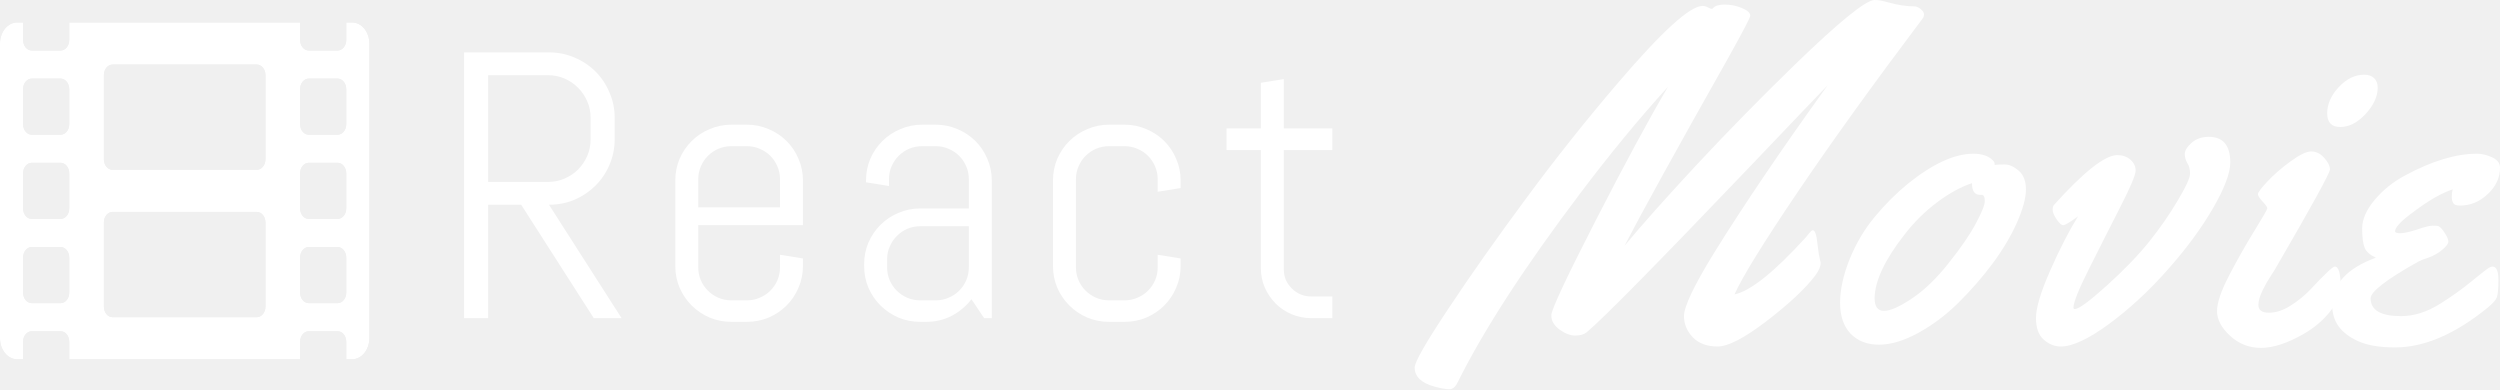
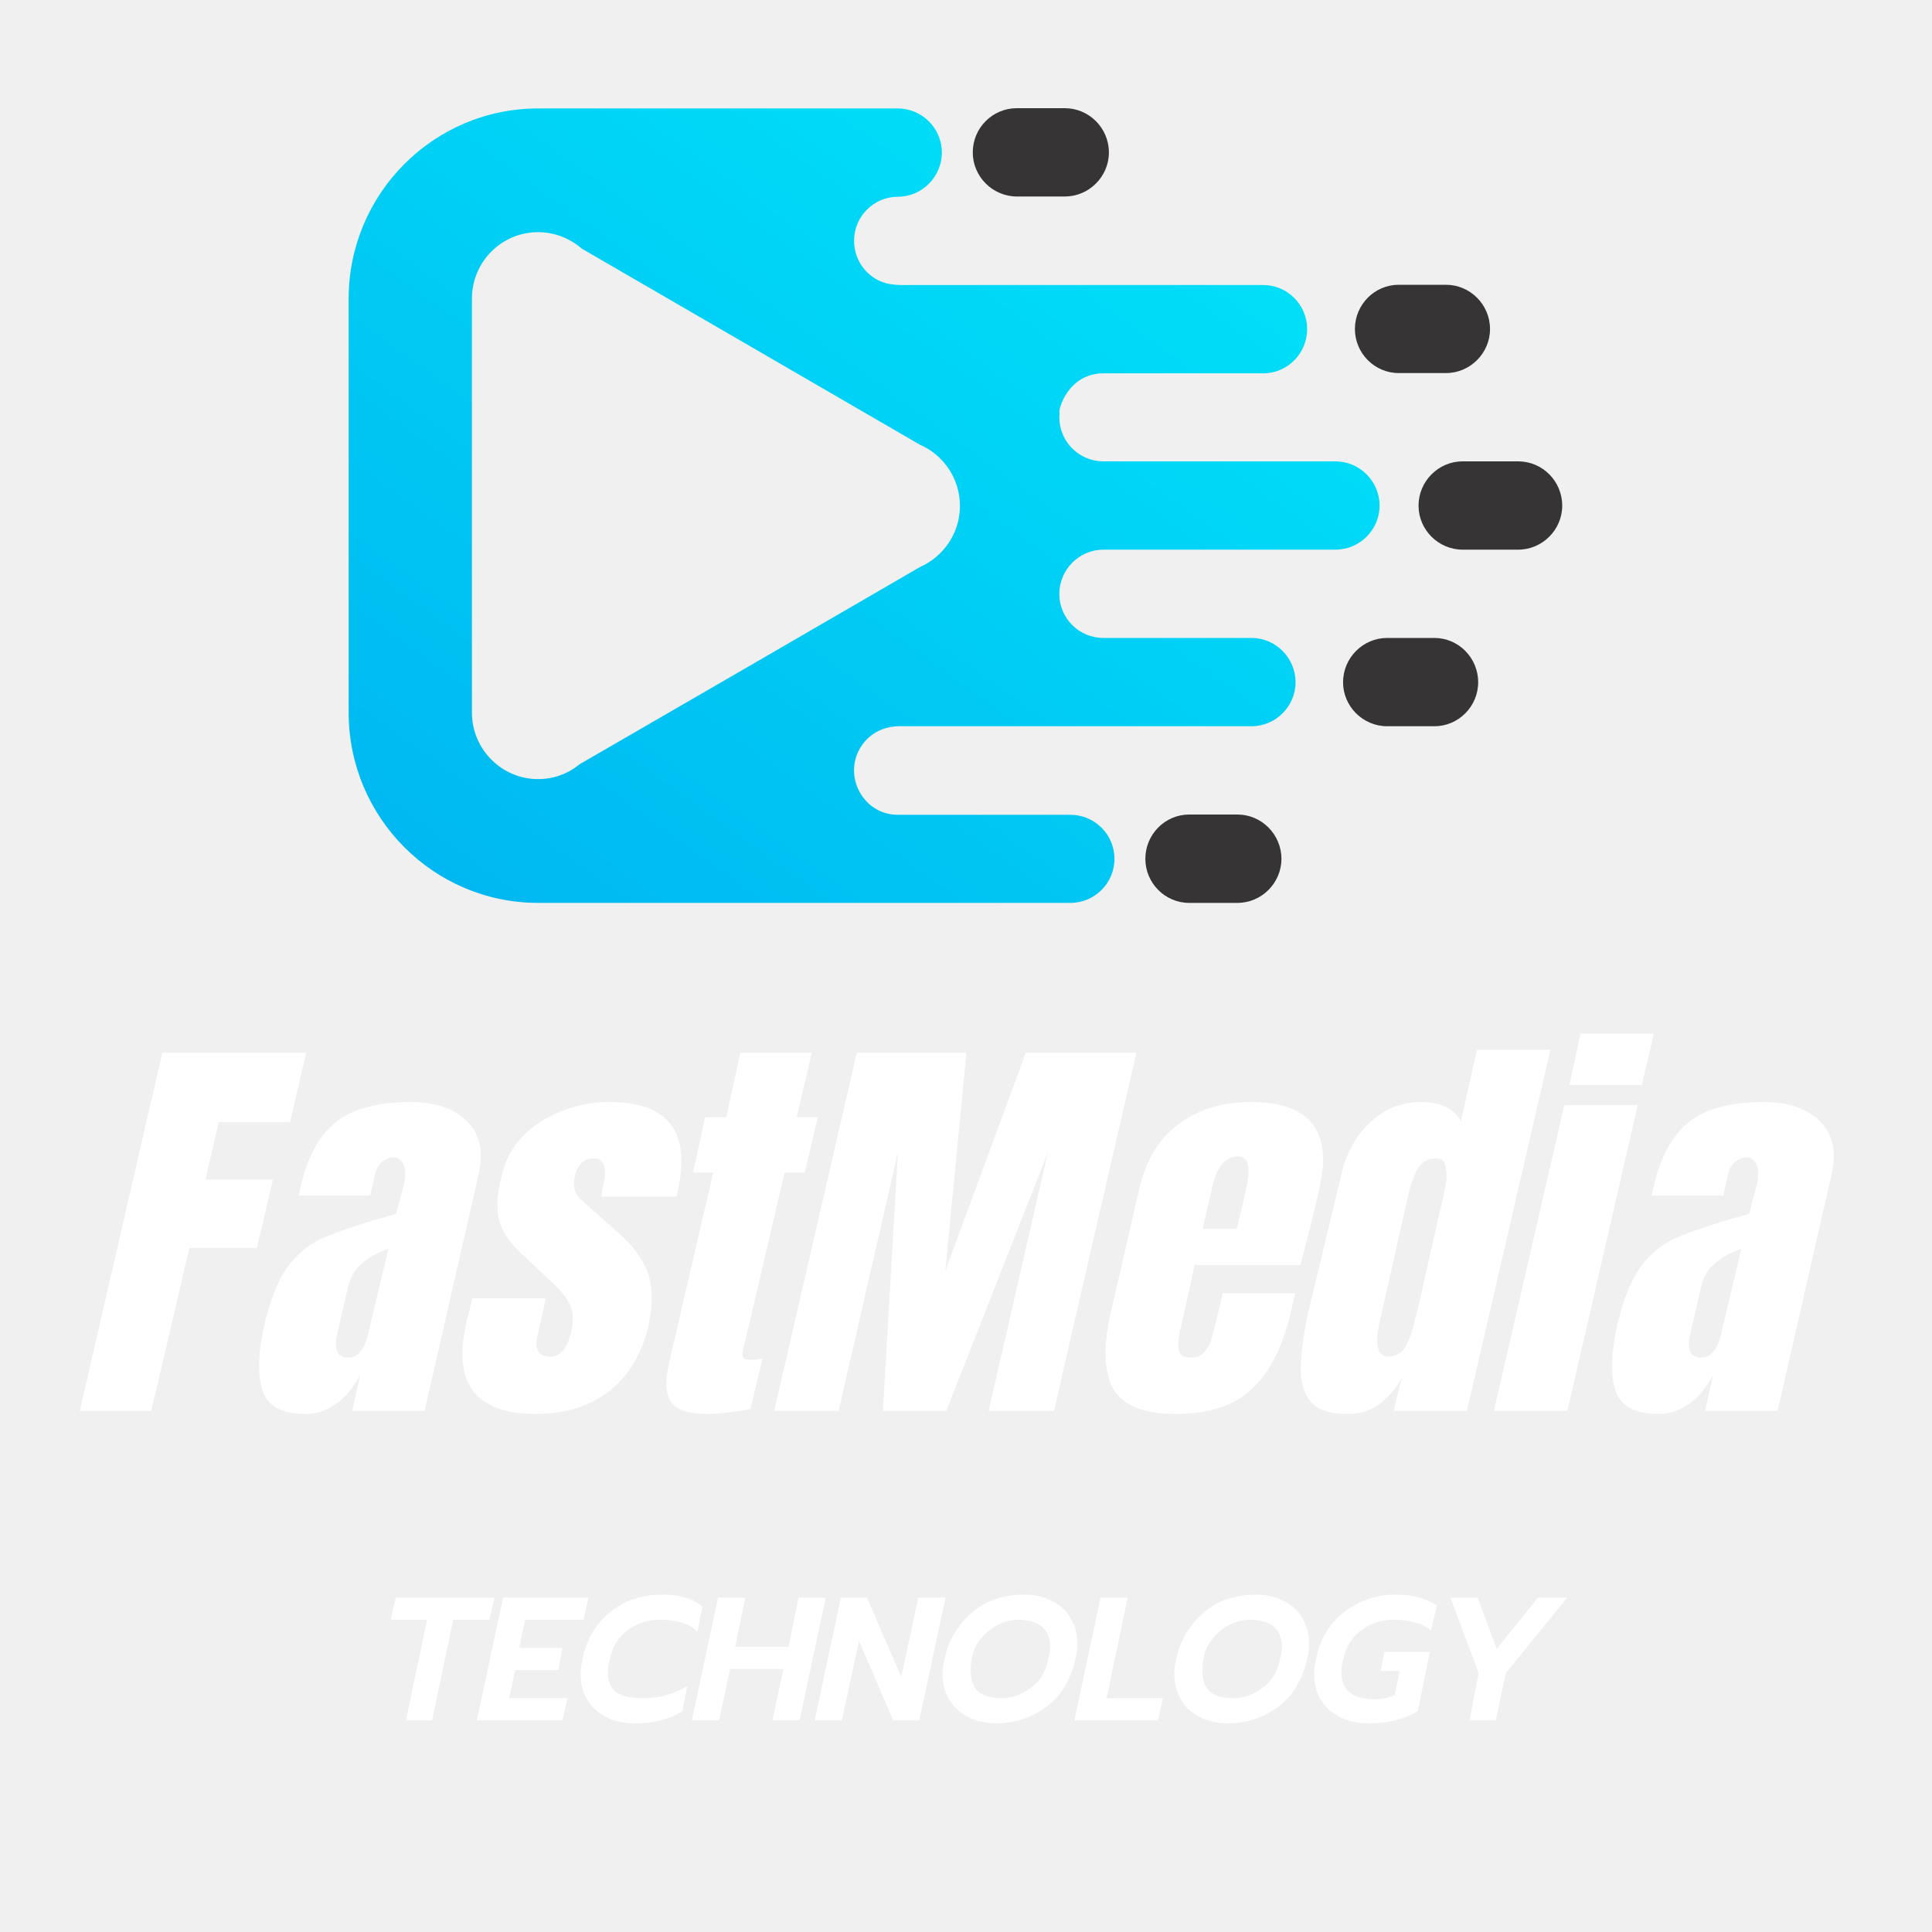
- <svg xmlns="http://www.w3.org/2000/svg" width="334" height="52" viewBox="0 0 334 52" fill="none">
-   <mask id="mask0" mask-type="alpha" maskUnits="userSpaceOnUse" x="0" y="3" width="50" height="45">
-     <path d="M47.031 3H46.26V5.344C46.26 6.117 45.739 6.75 45.103 6.75H41.248C40.612 6.75 40.092 6.117 40.092 5.344V3H9.252V5.344C9.252 6.117 8.731 6.75 8.095 6.75H4.24C3.604 6.75 3.084 6.117 3.084 5.344V3H2.313C1.031 3 0 4.254 0 5.812V45.188C0 46.746 1.031 48 2.313 48H3.084V45.656C3.084 44.883 3.604 44.25 4.24 44.25H8.095C8.731 44.25 9.252 44.883 9.252 45.656V48H40.092V45.656C40.092 44.883 40.612 44.25 41.248 44.25H45.103C45.739 44.25 46.26 44.883 46.26 45.656V48H47.031C48.312 48 49.343 46.746 49.343 45.188V5.812C49.343 4.254 48.312 3 47.031 3ZM9.252 39.094C9.252 39.867 8.731 40.5 8.095 40.5H4.24C3.604 40.5 3.084 39.867 3.084 39.094V34.406C3.084 33.633 3.604 33 4.24 33H8.095C8.731 33 9.252 33.633 9.252 34.406V39.094ZM9.252 27.844C9.252 28.617 8.731 29.25 8.095 29.25H4.24C3.604 29.25 3.084 28.617 3.084 27.844V23.156C3.084 22.383 3.604 21.75 4.24 21.75H8.095C8.731 21.75 9.252 22.383 9.252 23.156V27.844ZM9.252 16.594C9.252 17.367 8.731 18 8.095 18H4.24C3.604 18 3.084 17.367 3.084 16.594V11.906C3.084 11.133 3.604 10.5 4.24 10.5H8.095C8.731 10.5 9.252 11.133 9.252 11.906V16.594ZM35.466 40.969C35.466 41.742 34.945 42.375 34.309 42.375H15.034C14.398 42.375 13.878 41.742 13.878 40.969V29.719C13.878 28.945 14.398 28.312 15.034 28.312H34.309C34.945 28.312 35.466 28.945 35.466 29.719V40.969ZM35.466 21.281C35.466 22.055 34.945 22.688 34.309 22.688H15.034C14.398 22.688 13.878 22.055 13.878 21.281V10.031C13.878 9.258 14.398 8.625 15.034 8.625H34.309C34.945 8.625 35.466 9.258 35.466 10.031V21.281ZM46.26 39.094C46.26 39.867 45.739 40.5 45.103 40.5H41.248C40.612 40.5 40.092 39.867 40.092 39.094V34.406C40.092 33.633 40.612 33 41.248 33H45.103C45.739 33 46.26 33.633 46.26 34.406V39.094ZM46.26 27.844C46.26 28.617 45.739 29.25 45.103 29.25H41.248C40.612 29.25 40.092 28.617 40.092 27.844V23.156C40.092 22.383 40.612 21.75 41.248 21.75H45.103C45.739 21.75 46.26 22.383 46.26 23.156V27.844ZM46.26 16.594C46.26 17.367 45.739 18 45.103 18H41.248C40.612 18 40.092 17.367 40.092 16.594V11.906C40.092 11.133 40.612 10.5 41.248 10.5H45.103C45.739 10.5 46.26 11.133 46.26 11.906V16.594Z" fill="white" />
-   </mask>
-   <g mask="url(#mask0)">
-     <path d="M47.031 3H46.26V5.344C46.26 6.117 45.739 6.75 45.103 6.75H41.248C40.612 6.75 40.092 6.117 40.092 5.344V3H9.252V5.344C9.252 6.117 8.731 6.75 8.095 6.75H4.24C3.604 6.75 3.084 6.117 3.084 5.344V3H2.313C1.031 3 0 4.254 0 5.812V45.188C0 46.746 1.031 48 2.313 48H3.084V45.656C3.084 44.883 3.604 44.25 4.24 44.25H8.095C8.731 44.25 9.252 44.883 9.252 45.656V48H40.092V45.656C40.092 44.883 40.612 44.25 41.248 44.25H45.103C45.739 44.25 46.26 44.883 46.26 45.656V48H47.031C48.312 48 49.343 46.746 49.343 45.188V5.812C49.343 4.254 48.312 3 47.031 3ZM9.252 39.094C9.252 39.867 8.731 40.5 8.095 40.5H4.24C3.604 40.5 3.084 39.867 3.084 39.094V34.406C3.084 33.633 3.604 33 4.24 33H8.095C8.731 33 9.252 33.633 9.252 34.406V39.094ZM9.252 27.844C9.252 28.617 8.731 29.25 8.095 29.25H4.24C3.604 29.25 3.084 28.617 3.084 27.844V23.156C3.084 22.383 3.604 21.75 4.24 21.75H8.095C8.731 21.75 9.252 22.383 9.252 23.156V27.844ZM9.252 16.594C9.252 17.367 8.731 18 8.095 18H4.24C3.604 18 3.084 17.367 3.084 16.594V11.906C3.084 11.133 3.604 10.5 4.24 10.5H8.095C8.731 10.5 9.252 11.133 9.252 11.906V16.594ZM35.466 40.969C35.466 41.742 34.945 42.375 34.309 42.375H15.034C14.398 42.375 13.878 41.742 13.878 40.969V29.719C13.878 28.945 14.398 28.312 15.034 28.312H34.309C34.945 28.312 35.466 28.945 35.466 29.719V40.969ZM35.466 21.281C35.466 22.055 34.945 22.688 34.309 22.688H15.034C14.398 22.688 13.878 22.055 13.878 21.281V10.031C13.878 9.258 14.398 8.625 15.034 8.625H34.309C34.945 8.625 35.466 9.258 35.466 10.031V21.281ZM46.26 39.094C46.26 39.867 45.739 40.5 45.103 40.5H41.248C40.612 40.5 40.092 39.867 40.092 39.094V34.406C40.092 33.633 40.612 33 41.248 33H45.103C45.739 33 46.26 33.633 46.26 34.406V39.094ZM46.26 27.844C46.26 28.617 45.739 29.25 45.103 29.25H41.248C40.612 29.25 40.092 28.617 40.092 27.844V23.156C40.092 22.383 40.612 21.75 41.248 21.75H45.103C45.739 21.75 46.26 22.383 46.26 23.156V27.844ZM46.26 16.594C46.26 17.367 45.739 18 45.103 18H41.248C40.612 18 40.092 17.367 40.092 16.594V11.906C40.092 11.133 40.612 10.5 41.248 10.5H45.103C45.739 10.5 46.26 11.133 46.26 11.906V16.594Z" fill="white" />
-   </g>
-   <path d="M242.997 33.965L243.241 35.124C243.241 35.613 242.987 36.193 242.478 36.864C241.134 38.614 238.976 40.627 236.003 42.906C233.051 45.164 230.872 46.293 229.467 46.293C228.062 46.293 226.963 45.886 226.169 45.073C225.375 44.239 224.978 43.293 224.978 42.235C224.978 40.973 226.301 38.186 228.948 33.873C232.918 27.465 237.988 19.978 244.157 11.413C242.854 12.756 239.393 16.377 233.773 22.277C221.333 35.297 214.064 42.672 211.967 44.401C211.621 44.686 211.112 44.829 210.44 44.829C209.788 44.829 209.096 44.564 208.363 44.035C207.63 43.486 207.264 42.876 207.264 42.204V42.052C207.345 41.197 209.31 37.016 213.158 29.509C217.006 22.002 220.233 16.031 222.84 11.596C218.991 15.828 215.103 20.548 211.173 25.756C203.701 35.643 198.234 44.066 194.772 51.023C194.467 51.675 194.09 52 193.642 52C193.194 52 192.543 51.888 191.688 51.664C189.896 51.176 189 50.322 189 49.101C189 48.368 190.497 45.754 193.49 41.258C196.483 36.742 199.954 31.819 203.904 26.488C207.854 21.138 211.947 15.991 216.182 11.047C222.025 4.211 225.782 0.793 227.451 0.793C227.716 0.793 227.971 0.865 228.215 1.007C228.459 1.129 228.612 1.19 228.673 1.19C228.734 1.19 228.795 1.16 228.856 1.099C229.121 0.773 229.64 0.61 230.414 0.61C231.208 0.61 231.972 0.763 232.705 1.068C233.458 1.373 233.835 1.719 233.835 2.106C233.835 2.35 232.816 4.293 230.78 7.934C223.96 20.019 219.378 28.319 217.037 32.836C219.277 30.13 222.473 26.539 226.627 22.063C230.801 17.588 235.178 13.122 239.76 8.667C245.725 2.889 249.288 0 250.449 0C250.917 0 251.508 0.102 252.22 0.305C253.483 0.671 254.694 0.854 255.855 0.854C256.181 0.915 256.455 1.058 256.679 1.282C256.924 1.485 257.046 1.699 257.046 1.923C257.046 2.146 256.985 2.329 256.863 2.472C250.245 11.261 244.666 19.012 240.126 25.725C235.586 32.439 232.786 36.976 231.727 39.336C233.865 38.888 237.052 36.335 241.287 31.676C241.47 31.432 241.602 31.269 241.684 31.188C241.765 31.106 241.836 31.025 241.897 30.944C242.244 30.537 242.508 30.791 242.691 31.707C242.773 32.236 242.824 32.612 242.844 32.836C242.885 33.039 242.915 33.263 242.936 33.507C242.977 33.731 242.997 33.883 242.997 33.965Z" fill="white" />
-   <path d="M267.824 21.972C268.435 21.972 269.056 22.247 269.687 22.796C270.339 23.345 270.665 24.189 270.665 25.329C270.665 26.448 270.268 27.912 269.474 29.723C268.68 31.513 267.59 33.344 266.206 35.216C264.821 37.067 263.294 38.817 261.625 40.465C259.975 42.092 258.184 43.435 256.249 44.493C254.335 45.531 252.595 46.049 251.027 46.049C249.459 46.049 248.197 45.561 247.24 44.584C246.303 43.588 245.835 42.214 245.835 40.465C245.835 38.695 246.262 36.742 247.118 34.606C247.993 32.469 249.113 30.588 250.477 28.96C251.841 27.312 253.317 25.837 254.906 24.535C258.224 21.87 261.136 20.538 263.64 20.538C264.76 20.538 265.605 20.812 266.175 21.361C266.379 21.545 266.481 21.707 266.481 21.85V22.033C266.766 21.992 267.214 21.972 267.824 21.972ZM264.74 26.03H264.526C263.813 26.03 263.457 25.512 263.457 24.474C261.971 24.962 260.413 25.817 258.784 27.038C257.155 28.258 255.7 29.703 254.417 31.371C251.811 34.707 250.487 37.525 250.447 39.824C250.447 40.963 250.864 41.533 251.699 41.533C252.533 41.533 253.776 40.984 255.425 39.885C257.074 38.786 258.703 37.22 260.311 35.185C261.94 33.151 263.152 31.391 263.946 29.906C264.76 28.401 265.167 27.383 265.167 26.855C265.167 26.305 265.025 26.03 264.74 26.03Z" fill="white" />
-   <path d="M297.966 21.728C297.966 23.131 297.182 25.186 295.615 27.892C294.047 30.578 292.031 33.304 289.567 36.07C287.124 38.837 284.528 41.238 281.779 43.272C279.031 45.286 276.883 46.293 275.335 46.293C274.5 46.293 273.737 45.988 273.045 45.378C272.352 44.768 272.006 43.801 272.006 42.479C272.006 41.136 272.637 39.031 273.9 36.162C275.162 33.293 276.404 30.872 277.626 28.899C276.547 29.692 275.885 30.089 275.641 30.089C275.417 30.089 275.121 29.825 274.755 29.296C274.409 28.767 274.236 28.36 274.236 28.075C274.236 27.77 274.287 27.546 274.388 27.404C278.399 22.948 281.23 20.721 282.879 20.721C283.571 20.721 284.151 20.924 284.62 21.331C285.088 21.738 285.322 22.226 285.322 22.796C285.322 23.365 284.63 25.003 283.245 27.709C281.861 30.415 280.476 33.151 279.092 35.918C277.707 38.664 277.015 40.394 277.015 41.106C277.015 41.228 277.076 41.289 277.198 41.289C277.728 41.289 279.153 40.241 281.474 38.145C283.815 36.03 285.709 34.066 287.155 32.256C288.6 30.445 289.863 28.624 290.942 26.793C292.041 24.962 292.591 23.762 292.591 23.192C292.591 22.623 292.469 22.155 292.224 21.789C292.001 21.402 291.889 20.995 291.889 20.568C291.889 20.12 292.184 19.632 292.774 19.103C293.385 18.554 294.159 18.279 295.095 18.279C297.009 18.279 297.966 19.429 297.966 21.728Z" fill="white" />
-   <path d="M317.663 11.718C317.663 12.878 317.123 14.048 316.044 15.228C314.965 16.387 313.835 16.967 312.654 16.967C311.494 16.967 310.913 16.357 310.913 15.136C310.913 13.915 311.422 12.756 312.44 11.657C313.479 10.538 314.619 9.979 315.861 9.979C316.411 9.979 316.848 10.132 317.174 10.437C317.5 10.742 317.663 11.169 317.663 11.718ZM312.715 38.359C312.715 38.969 312.654 39.407 312.532 39.671C311.534 41.706 309.946 43.354 307.768 44.615C305.589 45.856 303.695 46.477 302.087 46.477C300.478 46.477 299.094 45.937 297.933 44.859C296.773 43.781 296.192 42.682 296.192 41.563C296.192 40.444 296.752 38.817 297.872 36.681C298.992 34.545 300.112 32.571 301.232 30.761C302.352 28.95 302.911 27.973 302.911 27.831C302.911 27.668 302.698 27.363 302.27 26.916C301.863 26.468 301.659 26.142 301.659 25.939C301.659 25.715 302.077 25.156 302.911 24.261C303.767 23.345 304.795 22.45 305.996 21.575C307.218 20.68 308.144 20.232 308.775 20.232C309.427 20.232 310.007 20.517 310.516 21.087C311.025 21.657 311.28 22.175 311.28 22.643C311.28 23.111 308.857 27.516 304.011 35.857C303.95 35.979 303.777 36.254 303.492 36.681C303.227 37.088 303.013 37.434 302.85 37.718C302.708 37.983 302.535 38.308 302.331 38.695C301.924 39.509 301.72 40.19 301.72 40.739C301.72 41.431 302.189 41.777 303.125 41.777C304.062 41.777 305.029 41.462 306.027 40.831C307.045 40.18 307.92 39.468 308.653 38.695C310.567 36.64 311.656 35.613 311.921 35.613C312.451 35.613 312.715 36.528 312.715 38.359Z" fill="white" />
-   <path d="M334 22.399C334 23.742 333.45 24.922 332.351 25.939C331.272 26.956 330.04 27.465 328.655 27.465C328.207 27.465 327.912 27.363 327.77 27.16C327.627 26.936 327.556 26.651 327.556 26.305C327.556 25.959 327.597 25.624 327.678 25.298C326.945 25.542 326.131 25.919 325.235 26.427C324.339 26.936 323.239 27.689 321.936 28.685C320.633 29.682 319.982 30.425 319.982 30.913C319.982 31.076 320.216 31.157 320.684 31.157C321.173 31.157 321.916 30.994 322.914 30.669C323.911 30.323 324.603 30.15 324.99 30.15C325.398 30.15 325.662 30.171 325.784 30.211C326.049 30.354 326.334 30.669 326.64 31.157C326.945 31.625 327.098 32.002 327.098 32.286C327.098 32.551 326.833 32.907 326.304 33.355C325.774 33.802 325.174 34.148 324.502 34.392C323.83 34.616 323.382 34.789 323.158 34.911C318.862 37.311 316.714 38.959 316.714 39.855C316.714 41.441 318.068 42.235 320.776 42.235C322.506 42.235 324.247 41.685 325.998 40.587C327.485 39.651 328.818 38.705 329.999 37.749C331.2 36.772 331.954 36.172 332.259 35.948C332.585 35.725 332.829 35.613 332.992 35.613C333.522 35.613 333.786 36.203 333.786 37.383C333.786 38.563 333.715 39.346 333.572 39.732C333.43 40.099 333.023 40.556 332.351 41.106C327.994 44.645 323.87 46.416 319.982 46.416C317.905 46.416 316.245 46.131 315.003 45.561C312.723 44.523 311.583 42.937 311.583 40.8C311.583 37.993 313.527 35.867 317.416 34.422C316.642 34.077 316.144 33.639 315.92 33.11C315.696 32.561 315.584 31.696 315.584 30.516C315.584 29.316 316.133 28.055 317.233 26.732C318.353 25.39 319.717 24.291 321.325 23.437C324.909 21.504 328.106 20.538 330.915 20.538C331.587 20.538 332.269 20.7 332.962 21.026C333.654 21.351 334 21.809 334 22.399Z" fill="white" />
-   <path d="M79.328 42.505L69.629 27.352H65.216V42.505H62V7H73.344C74.557 7 75.696 7.231 76.76 7.693C77.823 8.139 78.754 8.758 79.552 9.55C80.35 10.342 80.973 11.275 81.422 12.348C81.887 13.404 82.12 14.535 82.12 15.74V18.612C82.12 19.817 81.887 20.956 81.422 22.029C80.973 23.085 80.35 24.01 79.552 24.802C78.754 25.594 77.823 26.221 76.76 26.684C75.696 27.129 74.557 27.352 73.344 27.352L83.043 42.505H79.328ZM78.904 15.74C78.904 14.948 78.754 14.213 78.455 13.537C78.156 12.843 77.749 12.241 77.233 11.729C76.718 11.201 76.111 10.788 75.413 10.491C74.732 10.194 73.992 10.045 73.194 10.045H65.216V24.307H73.194C73.992 24.307 74.732 24.158 75.413 23.861C76.111 23.564 76.718 23.16 77.233 22.648C77.749 22.12 78.156 21.517 78.455 20.84C78.754 20.147 78.904 19.404 78.904 18.612V15.74Z" fill="white" />
-   <path d="M107.274 35.547C107.274 36.571 107.075 37.536 106.676 38.444C106.294 39.352 105.762 40.144 105.08 40.821C104.399 41.498 103.601 42.034 102.687 42.431C101.773 42.81 100.8 43 99.77 43H97.725C96.695 43 95.722 42.81 94.808 42.431C93.894 42.034 93.096 41.498 92.415 40.821C91.733 40.144 91.193 39.352 90.794 38.444C90.412 37.536 90.221 36.571 90.221 35.547V24.109C90.221 23.085 90.412 22.12 90.794 21.212C91.193 20.304 91.733 19.512 92.415 18.835C93.096 18.158 93.894 17.63 94.808 17.25C95.722 16.854 96.695 16.656 97.725 16.656H99.77C100.8 16.656 101.773 16.854 102.687 17.25C103.601 17.63 104.399 18.158 105.08 18.835C105.762 19.512 106.294 20.304 106.676 21.212C107.075 22.12 107.274 23.085 107.274 24.109V30.076H93.287V35.721C93.287 36.331 93.404 36.909 93.636 37.454C93.869 37.982 94.185 38.444 94.584 38.84C94.983 39.237 95.448 39.55 95.98 39.781C96.529 40.012 97.11 40.128 97.725 40.128H99.77C100.385 40.128 100.958 40.012 101.49 39.781C102.039 39.55 102.512 39.237 102.911 38.84C103.31 38.444 103.626 37.982 103.859 37.454C104.091 36.909 104.208 36.331 104.208 35.721V34.037L107.274 34.532V35.547ZM104.208 23.935C104.208 23.325 104.091 22.755 103.859 22.227C103.626 21.682 103.31 21.212 102.911 20.816C102.512 20.419 102.039 20.106 101.49 19.875C100.958 19.644 100.385 19.528 99.77 19.528H97.725C97.11 19.528 96.529 19.644 95.98 19.875C95.448 20.106 94.983 20.419 94.584 20.816C94.185 21.212 93.869 21.682 93.636 22.227C93.404 22.755 93.287 23.325 93.287 23.935V27.699H104.208V23.935Z" fill="white" />
-   <path d="M131.481 42.505L129.786 39.979C129.088 40.887 128.215 41.622 127.168 42.183C126.121 42.728 124.974 43 123.727 43H122.954C121.924 43 120.952 42.81 120.037 42.431C119.123 42.034 118.325 41.498 117.644 40.821C116.962 40.144 116.422 39.352 116.023 38.444C115.641 37.536 115.45 36.571 115.45 35.547V35.3C115.45 34.276 115.641 33.311 116.023 32.403C116.422 31.495 116.962 30.703 117.644 30.026C118.325 29.349 119.123 28.821 120.037 28.442C120.952 28.045 121.924 27.847 122.954 27.847H129.437V23.935C129.437 23.325 129.32 22.755 129.088 22.227C128.855 21.682 128.539 21.212 128.14 20.816C127.741 20.419 127.268 20.106 126.719 19.875C126.187 19.644 125.614 19.528 124.999 19.528H123.204C122.589 19.528 122.007 19.644 121.459 19.875C120.927 20.106 120.461 20.419 120.062 20.816C119.663 21.212 119.348 21.682 119.115 22.227C118.882 22.755 118.766 23.325 118.766 23.935V24.851L115.699 24.356V24.109C115.699 23.085 115.89 22.12 116.273 21.212C116.672 20.304 117.212 19.512 117.893 18.835C118.575 18.158 119.373 17.63 120.287 17.25C121.201 16.854 122.173 16.656 123.204 16.656H124.999C126.029 16.656 127.002 16.854 127.916 17.25C128.83 17.63 129.628 18.158 130.309 18.835C130.991 19.512 131.523 20.304 131.905 21.212C132.304 22.12 132.503 23.085 132.503 24.109V42.505H131.481ZM129.437 30.224H122.954C122.339 30.224 121.758 30.34 121.209 30.571C120.677 30.802 120.212 31.124 119.813 31.537C119.414 31.933 119.098 32.403 118.866 32.948C118.633 33.476 118.517 34.045 118.517 34.656V35.721C118.517 36.331 118.633 36.909 118.866 37.454C119.098 37.982 119.414 38.444 119.813 38.84C120.212 39.237 120.677 39.55 121.209 39.781C121.758 40.012 122.339 40.128 122.954 40.128H124.999C125.614 40.128 126.187 40.012 126.719 39.781C127.268 39.55 127.741 39.237 128.14 38.84C128.539 38.444 128.855 37.982 129.088 37.454C129.32 36.909 129.437 36.331 129.437 35.721V30.224Z" fill="white" />
-   <path d="M157.732 35.547C157.732 36.571 157.533 37.536 157.134 38.444C156.752 39.352 156.22 40.144 155.538 40.821C154.857 41.498 154.059 42.034 153.145 42.431C152.231 42.81 151.258 43 150.228 43H148.183C147.153 43 146.181 42.81 145.266 42.431C144.352 42.034 143.554 41.498 142.873 40.821C142.192 40.144 141.651 39.352 141.252 38.444C140.87 37.536 140.679 36.571 140.679 35.547V24.109C140.679 23.085 140.87 22.12 141.252 21.212C141.651 20.304 142.192 19.512 142.873 18.835C143.554 18.158 144.352 17.63 145.266 17.25C146.181 16.854 147.153 16.656 148.183 16.656H150.228C151.258 16.656 152.231 16.854 153.145 17.25C154.059 17.63 154.857 18.158 155.538 18.835C156.22 19.512 156.752 20.304 157.134 21.212C157.533 22.12 157.732 23.085 157.732 24.109V25.124L154.666 25.619V23.935C154.666 23.325 154.549 22.755 154.317 22.227C154.084 21.682 153.768 21.212 153.369 20.816C152.97 20.419 152.497 20.106 151.948 19.875C151.416 19.644 150.843 19.528 150.228 19.528H148.183C147.568 19.528 146.987 19.644 146.438 19.875C145.906 20.106 145.441 20.419 145.042 20.816C144.643 21.212 144.327 21.682 144.095 22.227C143.862 22.755 143.746 23.325 143.746 23.935V35.721C143.746 36.331 143.862 36.909 144.095 37.454C144.327 37.982 144.643 38.444 145.042 38.84C145.441 39.237 145.906 39.55 146.438 39.781C146.987 40.012 147.568 40.128 148.183 40.128H150.228C150.843 40.128 151.416 40.012 151.948 39.781C152.497 39.55 152.97 39.237 153.369 38.84C153.768 38.444 154.084 37.982 154.317 37.454C154.549 36.909 154.666 36.331 154.666 35.721V34.037L157.732 34.532V35.547Z" fill="white" />
-   <path d="M175.208 42.505C174.277 42.505 173.396 42.331 172.565 41.985C171.75 41.638 171.036 41.16 170.421 40.549C169.822 39.938 169.34 39.228 168.975 38.419C168.626 37.611 168.451 36.744 168.451 35.82V20.048H163.864V17.151H168.451V11.06L171.518 10.565V17.151H178V20.048H171.518V35.968C171.518 36.48 171.609 36.959 171.792 37.404C171.991 37.834 172.257 38.213 172.59 38.543C172.922 38.873 173.313 39.138 173.762 39.336C174.21 39.517 174.692 39.608 175.208 39.608H178V42.505H175.208Z" fill="white" />
+ <svg xmlns="http://www.w3.org/2000/svg" width="40" zoomAndPan="magnify" viewBox="0 0 30 30" height="40" preserveAspectRatio="xMidYMid meet" version="1.0">
+   <defs>
+     <g />
+     <clipPath id="id1">
+       <path d="M 22 7 L 24.273 7 L 24.273 9 L 22 9 Z M 22 7 " clip-rule="nonzero" />
+     </clipPath>
+     <clipPath id="id2">
+       <path d="M 17 12 L 20 12 L 20 14.02 L 17 14.02 Z M 17 12 " clip-rule="nonzero" />
+     </clipPath>
+     <clipPath id="id3">
+       <path d="M 15 1.68 L 18 1.68 L 18 4 L 15 4 Z M 15 1.68 " clip-rule="nonzero" />
+     </clipPath>
+     <clipPath id="id4">
+       <path d="M 5.402 1.68 L 22 1.68 L 22 14.02 L 5.402 14.02 Z M 5.402 1.68 " clip-rule="nonzero" />
+     </clipPath>
+     <clipPath id="id5">
+       <path d="M 14.285 6.906 C 14.648 7.062 14.906 7.43 14.906 7.855 C 14.906 8.281 14.648 8.645 14.285 8.805 L 11.625 10.348 L 9 11.867 C 8.824 12.012 8.602 12.098 8.355 12.098 C 7.789 12.098 7.328 11.633 7.328 11.066 L 7.328 4.637 C 7.328 4.066 7.789 3.605 8.355 3.605 C 8.613 3.605 8.852 3.703 9.031 3.859 L 11.625 5.363 Z M 13.418 11.527 C 13.52 11.402 13.664 11.316 13.832 11.289 C 13.945 11.27 13.988 11.277 14.105 11.277 L 19.434 11.277 C 19.809 11.277 20.117 10.969 20.117 10.594 C 20.117 10.215 19.809 9.906 19.434 9.906 L 17.133 9.906 C 16.754 9.906 16.449 9.598 16.449 9.223 C 16.449 8.844 16.758 8.535 17.133 8.535 L 20.738 8.535 C 21.113 8.535 21.422 8.227 21.422 7.852 C 21.422 7.473 21.113 7.164 20.738 7.164 L 17.133 7.164 C 16.758 7.164 16.449 6.859 16.449 6.48 L 16.453 6.422 C 16.422 6.363 16.59 5.797 17.133 5.797 L 19.617 5.797 C 19.992 5.797 20.297 5.488 20.297 5.109 C 20.297 4.734 19.992 4.426 19.617 4.426 L 14.105 4.426 C 13.977 4.426 13.949 4.43 13.812 4.41 C 13.66 4.383 13.527 4.301 13.43 4.191 C 13.324 4.07 13.262 3.91 13.262 3.738 C 13.262 3.363 13.566 3.055 13.941 3.055 C 14.316 3.055 14.625 2.746 14.625 2.367 C 14.625 1.992 14.316 1.684 13.941 1.684 L 8.355 1.684 C 6.734 1.684 5.414 3.008 5.414 4.637 L 5.414 11.066 C 5.414 12.695 6.734 14.02 8.355 14.02 L 16.621 14.02 C 16.996 14.02 17.305 13.715 17.305 13.336 C 17.305 12.957 16.996 12.652 16.621 12.652 L 13.941 12.652 C 13.371 12.652 13.051 11.977 13.418 11.527 Z M 13.418 11.527 " clip-rule="evenodd" />
+     </clipPath>
+     <linearGradient x1="60.575" gradientTransform="matrix(0.0382539, 0, 0, 0.0384383, 5.41503, 1.681401)" y1="364.469" x2="354.904" gradientUnits="userSpaceOnUse" y2="-45.55" id="id6">
+       <stop stop-opacity="1" stop-color="rgb(0%, 71.178%, 94.217%)" offset="0" />
+       <stop stop-opacity="1" stop-color="rgb(0%, 71.33%, 94.247%)" offset="0.016" />
+       <stop stop-opacity="1" stop-color="rgb(0%, 71.635%, 94.308%)" offset="0.031" />
+       <stop stop-opacity="1" stop-color="rgb(0%, 71.942%, 94.37%)" offset="0.047" />
+       <stop stop-opacity="1" stop-color="rgb(0%, 72.247%, 94.431%)" offset="0.062" />
+       <stop stop-opacity="1" stop-color="rgb(0%, 72.554%, 94.493%)" offset="0.078" />
+       <stop stop-opacity="1" stop-color="rgb(0%, 72.859%, 94.554%)" offset="0.094" />
+       <stop stop-opacity="1" stop-color="rgb(0%, 73.164%, 94.615%)" offset="0.109" />
+       <stop stop-opacity="1" stop-color="rgb(0%, 73.471%, 94.676%)" offset="0.125" />
+       <stop stop-opacity="1" stop-color="rgb(0%, 73.776%, 94.737%)" offset="0.141" />
+       <stop stop-opacity="1" stop-color="rgb(0%, 74.083%, 94.8%)" offset="0.156" />
+       <stop stop-opacity="1" stop-color="rgb(0%, 74.388%, 94.861%)" offset="0.172" />
+       <stop stop-opacity="1" stop-color="rgb(0%, 74.695%, 94.922%)" offset="0.188" />
+       <stop stop-opacity="1" stop-color="rgb(0%, 75%, 94.983%)" offset="0.203" />
+       <stop stop-opacity="1" stop-color="rgb(0%, 75.307%, 95.045%)" offset="0.219" />
+       <stop stop-opacity="1" stop-color="rgb(0%, 75.612%, 95.107%)" offset="0.234" />
+       <stop stop-opacity="1" stop-color="rgb(0%, 75.917%, 95.168%)" offset="0.25" />
+       <stop stop-opacity="1" stop-color="rgb(0%, 76.224%, 95.229%)" offset="0.266" />
+       <stop stop-opacity="1" stop-color="rgb(0%, 76.529%, 95.29%)" offset="0.281" />
+       <stop stop-opacity="1" stop-color="rgb(0%, 76.836%, 95.352%)" offset="0.297" />
+       <stop stop-opacity="1" stop-color="rgb(0%, 77.141%, 95.413%)" offset="0.312" />
+       <stop stop-opacity="1" stop-color="rgb(0%, 77.448%, 95.474%)" offset="0.328" />
+       <stop stop-opacity="1" stop-color="rgb(0%, 77.753%, 95.535%)" offset="0.344" />
+       <stop stop-opacity="1" stop-color="rgb(0%, 78.059%, 95.596%)" offset="0.359" />
+       <stop stop-opacity="1" stop-color="rgb(0%, 78.365%, 95.659%)" offset="0.375" />
+       <stop stop-opacity="1" stop-color="rgb(0%, 78.67%, 95.72%)" offset="0.391" />
+       <stop stop-opacity="1" stop-color="rgb(0%, 78.976%, 95.781%)" offset="0.406" />
+       <stop stop-opacity="1" stop-color="rgb(0%, 79.282%, 95.842%)" offset="0.422" />
+       <stop stop-opacity="1" stop-color="rgb(0%, 79.588%, 95.905%)" offset="0.438" />
+       <stop stop-opacity="1" stop-color="rgb(0%, 79.893%, 95.966%)" offset="0.453" />
+       <stop stop-opacity="1" stop-color="rgb(0%, 80.2%, 96.027%)" offset="0.469" />
+       <stop stop-opacity="1" stop-color="rgb(0%, 80.505%, 96.088%)" offset="0.483" />
+       <stop stop-opacity="1" stop-color="rgb(0%, 80.659%, 96.118%)" offset="0.484" />
+       <stop stop-opacity="1" stop-color="rgb(0%, 80.812%, 96.149%)" offset="0.5" />
+       <stop stop-opacity="1" stop-color="rgb(0%, 81.117%, 96.211%)" offset="0.516" />
+       <stop stop-opacity="1" stop-color="rgb(0%, 81.422%, 96.272%)" offset="0.517" />
+       <stop stop-opacity="1" stop-color="rgb(0%, 81.577%, 96.303%)" offset="0.531" />
+       <stop stop-opacity="1" stop-color="rgb(0%, 81.729%, 96.333%)" offset="0.547" />
+       <stop stop-opacity="1" stop-color="rgb(0%, 82.034%, 96.394%)" offset="0.562" />
+       <stop stop-opacity="1" stop-color="rgb(0%, 82.341%, 96.457%)" offset="0.578" />
+       <stop stop-opacity="1" stop-color="rgb(0%, 82.646%, 96.518%)" offset="0.594" />
+       <stop stop-opacity="1" stop-color="rgb(0%, 82.953%, 96.579%)" offset="0.609" />
+       <stop stop-opacity="1" stop-color="rgb(0%, 83.258%, 96.64%)" offset="0.625" />
+       <stop stop-opacity="1" stop-color="rgb(0%, 83.565%, 96.701%)" offset="0.641" />
+       <stop stop-opacity="1" stop-color="rgb(0%, 83.87%, 96.764%)" offset="0.656" />
+       <stop stop-opacity="1" stop-color="rgb(0%, 84.175%, 96.825%)" offset="0.672" />
+       <stop stop-opacity="1" stop-color="rgb(0%, 84.482%, 96.886%)" offset="0.688" />
+       <stop stop-opacity="1" stop-color="rgb(0%, 84.787%, 96.947%)" offset="0.703" />
+       <stop stop-opacity="1" stop-color="rgb(0%, 85.094%, 97.008%)" offset="0.719" />
+       <stop stop-opacity="1" stop-color="rgb(0%, 85.399%, 97.07%)" offset="0.734" />
+       <stop stop-opacity="1" stop-color="rgb(0%, 85.706%, 97.131%)" offset="0.75" />
+       <stop stop-opacity="1" stop-color="rgb(0%, 86.011%, 97.192%)" offset="0.766" />
+       <stop stop-opacity="1" stop-color="rgb(0%, 86.316%, 97.253%)" offset="0.781" />
+       <stop stop-opacity="1" stop-color="rgb(0%, 86.623%, 97.316%)" offset="0.797" />
+       <stop stop-opacity="1" stop-color="rgb(0%, 86.928%, 97.377%)" offset="0.812" />
+       <stop stop-opacity="1" stop-color="rgb(0%, 87.234%, 97.438%)" offset="0.828" />
+       <stop stop-opacity="1" stop-color="rgb(0%, 87.54%, 97.499%)" offset="0.844" />
+       <stop stop-opacity="1" stop-color="rgb(0%, 87.846%, 97.56%)" offset="0.859" />
+       <stop stop-opacity="1" stop-color="rgb(0%, 88.152%, 97.623%)" offset="0.875" />
+       <stop stop-opacity="1" stop-color="rgb(0%, 88.458%, 97.684%)" offset="0.891" />
+       <stop stop-opacity="1" stop-color="rgb(0%, 88.763%, 97.745%)" offset="0.906" />
+       <stop stop-opacity="1" stop-color="rgb(0%, 89.069%, 97.806%)" offset="0.922" />
+       <stop stop-opacity="1" stop-color="rgb(0%, 89.375%, 97.867%)" offset="0.938" />
+       <stop stop-opacity="1" stop-color="rgb(0%, 89.68%, 97.929%)" offset="0.953" />
+       <stop stop-opacity="1" stop-color="rgb(0%, 89.987%, 97.99%)" offset="0.969" />
+       <stop stop-opacity="1" stop-color="rgb(0%, 90.292%, 98.051%)" offset="0.984" />
+       <stop stop-opacity="1" stop-color="rgb(0%, 90.599%, 98.112%)" offset="1" />
+     </linearGradient>
+   </defs>
+   <path fill="#373435" d="M 21.719 4.422 C 21.344 4.422 21.039 4.73 21.039 5.109 C 21.039 5.484 21.344 5.793 21.719 5.793 L 22.453 5.793 C 22.828 5.793 23.137 5.484 23.137 5.109 C 23.137 4.73 22.828 4.422 22.453 4.422 Z M 21.719 4.422 " fill-opacity="1" fill-rule="evenodd" />
+   <g clip-path="url(#id1)">
+     <path fill="#373435" d="M 22.711 7.164 C 22.336 7.164 22.027 7.473 22.027 7.852 C 22.027 8.227 22.336 8.535 22.711 8.535 L 23.574 8.535 C 23.949 8.535 24.258 8.227 24.258 7.852 C 24.258 7.473 23.953 7.164 23.574 7.164 Z M 22.711 7.164 " fill-opacity="1" fill-rule="evenodd" />
+   </g>
+   <path fill="#373435" d="M 22.273 9.906 L 21.539 9.906 C 21.164 9.906 20.855 10.215 20.855 10.594 C 20.855 10.969 21.164 11.277 21.539 11.277 L 22.273 11.277 C 22.648 11.277 22.953 10.969 22.953 10.594 C 22.953 10.215 22.648 9.906 22.273 9.906 Z M 22.273 9.906 " fill-opacity="1" fill-rule="evenodd" />
+   <g clip-path="url(#id2)">
+     <path fill="#373435" d="M 19.898 13.336 C 19.898 12.957 19.59 12.648 19.215 12.648 L 18.465 12.648 C 18.09 12.648 17.785 12.957 17.785 13.336 C 17.785 13.711 18.09 14.02 18.465 14.02 L 19.215 14.02 C 19.59 14.02 19.898 13.711 19.898 13.336 Z M 19.898 13.336 " fill-opacity="1" fill-rule="evenodd" />
+   </g>
+   <g clip-path="url(#id3)">
+     <path fill="#373435" d="M 16.535 3.051 C 16.91 3.051 17.219 2.742 17.219 2.367 C 17.219 1.988 16.91 1.68 16.535 1.68 L 15.789 1.68 C 15.41 1.68 15.105 1.988 15.105 2.367 C 15.105 2.742 15.414 3.051 15.789 3.051 Z M 16.535 3.051 " fill-opacity="1" fill-rule="evenodd" />
+   </g>
+   <g clip-path="url(#id4)">
+     <g clip-path="url(#id5)">
+       <path fill="url(#id6)" d="M 5.414 1.684 L 5.414 14.02 L 21.422 14.02 L 21.422 1.684 Z M 5.414 1.684 " fill-rule="nonzero" />
+     </g>
+   </g>
+   <g fill="#ffffff" fill-opacity="1">
+     <g transform="translate(1.62925, 21.90906)">
+       <g>
+         <path d="M -0.391 0 L 0.891 -5.562 L 3.125 -5.562 L 2.875 -4.484 L 1.766 -4.484 L 1.562 -3.594 L 2.609 -3.594 L 2.359 -2.531 L 1.312 -2.531 L 0.719 0 Z M -0.391 0 " />
+       </g>
+     </g>
+   </g>
+   <g fill="#ffffff" fill-opacity="1">
+     <g transform="translate(4.218054, 21.90906)">
+       <g>
+         <path d="M 0.531 0.047 C 0.164 0.047 -0.055 -0.07 -0.141 -0.312 C -0.223 -0.562 -0.211 -0.91 -0.109 -1.359 C -0.016 -1.734 0.098 -2.02 0.234 -2.219 C 0.379 -2.414 0.547 -2.562 0.734 -2.656 C 0.93 -2.75 1.223 -2.852 1.609 -2.969 L 1.938 -3.062 L 1.938 -3.078 L 2.062 -3.547 C 2.082 -3.672 2.078 -3.766 2.047 -3.828 C 2.016 -3.898 1.961 -3.938 1.891 -3.938 C 1.828 -3.938 1.766 -3.91 1.703 -3.859 C 1.648 -3.805 1.613 -3.727 1.594 -3.625 L 1.531 -3.344 L 0.422 -3.344 L 0.453 -3.5 C 0.566 -3.969 0.754 -4.301 1.016 -4.5 C 1.273 -4.695 1.656 -4.797 2.156 -4.797 C 2.551 -4.797 2.848 -4.691 3.047 -4.484 C 3.242 -4.285 3.297 -4 3.203 -3.625 L 2.375 0 L 1.25 0 L 1.375 -0.562 C 1.27 -0.363 1.145 -0.211 1 -0.109 C 0.852 -0.004 0.695 0.047 0.531 0.047 Z M 1.188 -0.828 C 1.27 -0.828 1.336 -0.863 1.391 -0.938 C 1.441 -1.008 1.477 -1.098 1.5 -1.203 L 1.812 -2.516 C 1.625 -2.453 1.477 -2.367 1.375 -2.266 C 1.27 -2.172 1.203 -2.035 1.172 -1.859 L 1.031 -1.25 C 0.957 -0.969 1.008 -0.828 1.188 -0.828 Z M 1.188 -0.828 " />
+       </g>
+     </g>
+   </g>
+   <g fill="#ffffff" fill-opacity="1">
+     <g transform="translate(7.351862, 21.90906)">
+       <g>
+         <path d="M 0.969 0.047 C 0.031 0.047 -0.328 -0.426 -0.109 -1.375 L -0.016 -1.75 L 1.125 -1.75 L 1 -1.188 C 0.969 -1.082 0.969 -1 1 -0.938 C 1.031 -0.875 1.098 -0.844 1.203 -0.844 C 1.348 -0.844 1.453 -0.969 1.516 -1.219 C 1.555 -1.395 1.551 -1.535 1.5 -1.641 C 1.457 -1.742 1.367 -1.859 1.234 -1.984 L 0.75 -2.438 C 0.57 -2.602 0.457 -2.77 0.406 -2.938 C 0.352 -3.113 0.363 -3.352 0.438 -3.656 C 0.5 -3.906 0.613 -4.113 0.781 -4.281 C 0.945 -4.445 1.145 -4.57 1.375 -4.656 C 1.602 -4.75 1.848 -4.797 2.109 -4.797 C 3.023 -4.797 3.379 -4.336 3.172 -3.422 L 3.156 -3.328 L 1.984 -3.328 L 2.016 -3.516 C 2.047 -3.629 2.051 -3.723 2.031 -3.797 C 2.008 -3.879 1.957 -3.922 1.875 -3.922 C 1.789 -3.922 1.723 -3.895 1.672 -3.844 C 1.629 -3.801 1.598 -3.742 1.578 -3.672 C 1.535 -3.492 1.57 -3.359 1.688 -3.266 L 2.266 -2.75 C 2.473 -2.57 2.617 -2.375 2.703 -2.156 C 2.785 -1.938 2.789 -1.66 2.719 -1.328 C 2.613 -0.879 2.406 -0.535 2.094 -0.297 C 1.789 -0.066 1.414 0.047 0.969 0.047 Z M 0.969 0.047 " />
+       </g>
+     </g>
+   </g>
+   <g fill="#ffffff" fill-opacity="1">
+     <g transform="translate(10.43377, 21.90906)">
+       <g>
+         <path d="M 0.562 0.047 C 0.258 0.047 0.066 -0.016 -0.016 -0.141 C -0.098 -0.266 -0.109 -0.461 -0.047 -0.734 L 0.641 -3.703 L 0.328 -3.703 L 0.516 -4.562 L 0.844 -4.562 L 1.062 -5.562 L 2.172 -5.562 L 1.938 -4.562 L 2.266 -4.562 L 2.062 -3.703 L 1.75 -3.703 L 1.125 -1.031 C 1.102 -0.957 1.094 -0.898 1.094 -0.859 C 1.102 -0.816 1.133 -0.797 1.188 -0.797 C 1.238 -0.797 1.281 -0.797 1.312 -0.797 C 1.352 -0.805 1.383 -0.812 1.406 -0.812 L 1.219 -0.031 C 1.145 -0.008 1.047 0.004 0.922 0.016 C 0.797 0.035 0.676 0.047 0.562 0.047 Z M 0.562 0.047 " />
+       </g>
+     </g>
+   </g>
+   <g fill="#ffffff" fill-opacity="1">
+     <g transform="translate(12.41267, 21.90906)">
+       <g>
+         <path d="M -0.391 0 L 0.891 -5.562 L 2.594 -5.562 L 2.266 -2.172 L 3.516 -5.562 L 5.234 -5.562 L 3.953 0 L 2.938 0 L 3.859 -4.016 L 2.281 0 L 1.297 0 L 1.531 -4.016 L 0.609 0 Z M -0.391 0 " />
+       </g>
+     </g>
+   </g>
+   <g fill="#ffffff" fill-opacity="1">
+     <g transform="translate(17.25288, 21.90906)">
+       <g>
+         <path d="M 1 0.047 C 0.508 0.047 0.188 -0.082 0.031 -0.344 C -0.113 -0.613 -0.125 -1.016 0 -1.547 L 0.438 -3.453 C 0.539 -3.891 0.742 -4.223 1.047 -4.453 C 1.348 -4.68 1.723 -4.797 2.172 -4.797 C 3.086 -4.797 3.441 -4.348 3.234 -3.453 L 3.156 -3.109 C 3.07 -2.766 3 -2.484 2.938 -2.266 L 1.297 -2.266 L 1.094 -1.344 C 1.051 -1.188 1.035 -1.062 1.047 -0.969 C 1.055 -0.875 1.117 -0.828 1.234 -0.828 C 1.328 -0.828 1.395 -0.852 1.438 -0.906 C 1.488 -0.957 1.523 -1.016 1.547 -1.078 C 1.566 -1.148 1.594 -1.25 1.625 -1.375 L 1.734 -1.828 L 2.859 -1.828 L 2.797 -1.562 C 2.672 -1.008 2.469 -0.602 2.188 -0.344 C 1.914 -0.082 1.52 0.047 1 0.047 Z M 1.953 -2.828 L 2.094 -3.438 C 2.176 -3.781 2.133 -3.953 1.969 -3.953 C 1.77 -3.953 1.633 -3.781 1.562 -3.438 L 1.422 -2.828 Z M 1.953 -2.828 " />
+       </g>
+     </g>
+   </g>
+   <g fill="#ffffff" fill-opacity="1">
+     <g transform="translate(20.41914, 21.90906)">
+       <g>
+         <path d="M 0.5 0.047 C 0.227 0.047 0.039 -0.016 -0.062 -0.141 C -0.176 -0.273 -0.227 -0.453 -0.219 -0.672 C -0.219 -0.891 -0.18 -1.172 -0.109 -1.516 L 0.406 -3.656 C 0.477 -3.988 0.625 -4.258 0.844 -4.469 C 1.07 -4.688 1.336 -4.797 1.641 -4.797 C 1.953 -4.797 2.16 -4.695 2.266 -4.5 L 2.516 -5.609 L 3.656 -5.609 L 2.359 0 L 1.219 0 L 1.344 -0.5 C 1.238 -0.32 1.117 -0.188 0.984 -0.094 C 0.848 0 0.688 0.047 0.5 0.047 Z M 1.141 -0.844 C 1.254 -0.844 1.344 -0.895 1.406 -1 C 1.469 -1.113 1.52 -1.266 1.562 -1.453 L 1.609 -1.641 L 2.016 -3.438 C 2.047 -3.57 2.051 -3.688 2.031 -3.781 C 2.02 -3.875 1.969 -3.922 1.875 -3.922 C 1.758 -3.922 1.672 -3.875 1.609 -3.781 C 1.555 -3.695 1.508 -3.582 1.469 -3.438 L 1.016 -1.438 C 0.922 -1.039 0.961 -0.844 1.141 -0.844 Z M 1.141 -0.844 " />
+       </g>
+     </g>
+   </g>
+   <g fill="#ffffff" fill-opacity="1">
+     <g transform="translate(23.65027, 21.90906)">
+       <g>
+         <path d="M 0.719 -5.062 L 0.891 -5.859 L 2.031 -5.859 L 1.844 -5.062 Z M -0.453 0 L 0.641 -4.75 L 1.781 -4.75 L 0.688 0 Z M -0.453 0 " />
+       </g>
+     </g>
+   </g>
+   <g fill="#ffffff" fill-opacity="1">
+     <g transform="translate(25.22691, 21.90906)">
+       <g>
+         <path d="M 0.531 0.047 C 0.164 0.047 -0.055 -0.07 -0.141 -0.312 C -0.223 -0.562 -0.211 -0.91 -0.109 -1.359 C -0.016 -1.734 0.098 -2.02 0.234 -2.219 C 0.379 -2.414 0.547 -2.562 0.734 -2.656 C 0.93 -2.75 1.223 -2.852 1.609 -2.969 L 1.938 -3.062 L 1.938 -3.078 L 2.062 -3.547 C 2.082 -3.672 2.078 -3.766 2.047 -3.828 C 2.016 -3.898 1.961 -3.938 1.891 -3.938 C 1.828 -3.938 1.766 -3.91 1.703 -3.859 C 1.648 -3.805 1.613 -3.727 1.594 -3.625 L 1.531 -3.344 L 0.422 -3.344 L 0.453 -3.5 C 0.566 -3.969 0.754 -4.301 1.016 -4.5 C 1.273 -4.695 1.656 -4.797 2.156 -4.797 C 2.551 -4.797 2.848 -4.691 3.047 -4.484 C 3.242 -4.285 3.297 -4 3.203 -3.625 L 2.375 0 L 1.25 0 L 1.375 -0.562 C 1.27 -0.363 1.145 -0.211 1 -0.109 C 0.852 -0.004 0.695 0.047 0.531 0.047 Z M 1.188 -0.828 C 1.27 -0.828 1.336 -0.863 1.391 -0.938 C 1.441 -1.008 1.477 -1.098 1.5 -1.203 L 1.812 -2.516 C 1.625 -2.453 1.477 -2.367 1.375 -2.266 C 1.27 -2.172 1.203 -2.035 1.172 -1.859 L 1.031 -1.25 C 0.957 -0.969 1.008 -0.828 1.188 -0.828 Z M 1.188 -0.828 " />
+       </g>
+     </g>
+   </g>
+   <g fill="#ffffff" fill-opacity="1">
+     <g transform="translate(5.834219, 26.7134)">
+       <g>
+         <path d="M 0.797 -1.562 L 0.234 -1.562 L 0.312 -1.906 L 1.844 -1.906 L 1.766 -1.562 L 1.203 -1.562 L 0.875 0 L 0.469 0 Z M 0.797 -1.562 " />
+       </g>
+     </g>
+   </g>
+   <g fill="#ffffff" fill-opacity="1">
+     <g transform="translate(7.405122, 26.7134)">
+       <g>
+         <path d="M 0.406 -1.906 L 1.734 -1.906 L 1.656 -1.562 L 0.75 -1.562 L 0.656 -1.125 L 1.328 -1.125 L 1.266 -0.781 L 0.594 -0.781 L 0.5 -0.344 L 1.406 -0.344 L 1.328 0 L 0 0 Z M 0.406 -1.906 " />
+       </g>
+     </g>
+   </g>
+   <g fill="#ffffff" fill-opacity="1">
+     <g transform="translate(8.891335, 26.7134)">
+       <g>
+         <path d="M 0.969 0.047 C 0.801 0.047 0.656 0.016 0.531 -0.047 C 0.406 -0.109 0.305 -0.195 0.234 -0.312 C 0.16 -0.426 0.125 -0.562 0.125 -0.719 C 0.125 -0.789 0.133 -0.867 0.156 -0.953 C 0.195 -1.16 0.273 -1.336 0.391 -1.484 C 0.504 -1.629 0.645 -1.742 0.812 -1.828 C 0.988 -1.91 1.18 -1.953 1.391 -1.953 C 1.66 -1.953 1.867 -1.891 2.016 -1.766 L 1.938 -1.375 C 1.875 -1.445 1.789 -1.492 1.688 -1.516 C 1.594 -1.547 1.484 -1.562 1.359 -1.562 C 1.16 -1.562 0.988 -1.504 0.844 -1.391 C 0.707 -1.285 0.617 -1.141 0.578 -0.953 C 0.555 -0.879 0.547 -0.812 0.547 -0.75 C 0.547 -0.613 0.586 -0.508 0.672 -0.438 C 0.766 -0.375 0.906 -0.344 1.094 -0.344 C 1.227 -0.344 1.348 -0.359 1.453 -0.391 C 1.566 -0.422 1.676 -0.469 1.781 -0.531 L 1.703 -0.141 C 1.504 -0.016 1.258 0.047 0.969 0.047 Z M 0.969 0.047 " />
+       </g>
+     </g>
+   </g>
+   <g fill="#ffffff" fill-opacity="1">
+     <g transform="translate(10.74363, 26.7134)">
+       <g>
+         <path d="M 0.406 -1.906 L 0.828 -1.906 L 0.672 -1.141 L 1.5 -1.141 L 1.656 -1.906 L 2.078 -1.906 L 1.672 0 L 1.25 0 L 1.422 -0.797 L 0.594 -0.797 L 0.422 0 L 0 0 Z M 0.406 -1.906 " />
+       </g>
+     </g>
+   </g>
+   <g fill="#ffffff" fill-opacity="1">
+     <g transform="translate(12.65057, 26.7134)">
+       <g>
+         <path d="M 0.406 -1.906 L 0.812 -1.906 L 1.344 -0.672 L 1.609 -1.906 L 2.031 -1.906 L 1.625 0 L 1.219 0 L 0.688 -1.234 L 0.422 0 L 0 0 Z M 0.406 -1.906 " />
+       </g>
+     </g>
+   </g>
+   <g fill="#ffffff" fill-opacity="1">
+     <g transform="translate(14.51107, 26.7134)">
+       <g>
+         <path d="M 0.969 0.047 C 0.801 0.047 0.656 0.016 0.531 -0.047 C 0.406 -0.109 0.305 -0.195 0.234 -0.312 C 0.16 -0.438 0.125 -0.57 0.125 -0.719 C 0.125 -0.789 0.133 -0.867 0.156 -0.953 C 0.195 -1.148 0.273 -1.32 0.391 -1.469 C 0.504 -1.625 0.645 -1.742 0.812 -1.828 C 0.988 -1.91 1.18 -1.953 1.391 -1.953 C 1.547 -1.953 1.688 -1.922 1.812 -1.859 C 1.945 -1.797 2.047 -1.707 2.109 -1.594 C 2.18 -1.477 2.219 -1.344 2.219 -1.188 C 2.219 -1.113 2.207 -1.035 2.188 -0.953 C 2.145 -0.754 2.066 -0.578 1.953 -0.422 C 1.836 -0.273 1.691 -0.16 1.516 -0.078 C 1.348 0.004 1.164 0.047 0.969 0.047 Z M 1.047 -0.344 C 1.148 -0.344 1.254 -0.367 1.359 -0.422 C 1.461 -0.473 1.551 -0.539 1.625 -0.625 C 1.695 -0.719 1.742 -0.828 1.766 -0.953 C 1.785 -1.023 1.797 -1.086 1.797 -1.141 C 1.797 -1.273 1.754 -1.379 1.672 -1.453 C 1.586 -1.523 1.461 -1.562 1.297 -1.562 C 1.191 -1.562 1.086 -1.535 0.984 -1.484 C 0.879 -1.43 0.789 -1.359 0.719 -1.266 C 0.645 -1.18 0.598 -1.078 0.578 -0.953 C 0.566 -0.879 0.562 -0.816 0.562 -0.766 C 0.562 -0.629 0.598 -0.523 0.672 -0.453 C 0.754 -0.379 0.879 -0.344 1.047 -0.344 Z M 1.047 -0.344 " />
+       </g>
+     </g>
+   </g>
+   <g fill="#ffffff" fill-opacity="1">
+     <g transform="translate(16.68302, 26.7134)">
+       <g>
+         <path d="M 0.406 -1.906 L 0.828 -1.906 L 0.5 -0.344 L 1.375 -0.344 L 1.297 0 L 0 0 Z M 0.406 -1.906 " />
+       </g>
+     </g>
+   </g>
+   <g fill="#ffffff" fill-opacity="1">
+     <g transform="translate(18.10912, 26.7134)">
+       <g>
+         <path d="M 0.969 0.047 C 0.801 0.047 0.656 0.016 0.531 -0.047 C 0.406 -0.109 0.305 -0.195 0.234 -0.312 C 0.16 -0.438 0.125 -0.57 0.125 -0.719 C 0.125 -0.789 0.133 -0.867 0.156 -0.953 C 0.195 -1.148 0.273 -1.32 0.391 -1.469 C 0.504 -1.625 0.645 -1.742 0.812 -1.828 C 0.988 -1.91 1.18 -1.953 1.391 -1.953 C 1.547 -1.953 1.688 -1.922 1.812 -1.859 C 1.945 -1.797 2.047 -1.707 2.109 -1.594 C 2.18 -1.477 2.219 -1.344 2.219 -1.188 C 2.219 -1.113 2.207 -1.035 2.188 -0.953 C 2.145 -0.754 2.066 -0.578 1.953 -0.422 C 1.836 -0.273 1.691 -0.16 1.516 -0.078 C 1.348 0.004 1.164 0.047 0.969 0.047 Z M 1.047 -0.344 C 1.148 -0.344 1.254 -0.367 1.359 -0.422 C 1.461 -0.473 1.551 -0.539 1.625 -0.625 C 1.695 -0.719 1.742 -0.828 1.766 -0.953 C 1.785 -1.023 1.797 -1.086 1.797 -1.141 C 1.797 -1.273 1.754 -1.379 1.672 -1.453 C 1.586 -1.523 1.461 -1.562 1.297 -1.562 C 1.191 -1.562 1.086 -1.535 0.984 -1.484 C 0.879 -1.43 0.789 -1.359 0.719 -1.266 C 0.645 -1.18 0.598 -1.078 0.578 -0.953 C 0.566 -0.879 0.562 -0.816 0.562 -0.766 C 0.562 -0.629 0.598 -0.523 0.672 -0.453 C 0.754 -0.379 0.879 -0.344 1.047 -0.344 Z M 1.047 -0.344 " />
+       </g>
+     </g>
+   </g>
+   <g fill="#ffffff" fill-opacity="1">
+     <g transform="translate(20.28107, 26.7134)">
+       <g>
+         <path d="M 0.969 0.047 C 0.801 0.047 0.656 0.016 0.531 -0.047 C 0.406 -0.109 0.305 -0.195 0.234 -0.312 C 0.16 -0.426 0.125 -0.562 0.125 -0.719 C 0.125 -0.789 0.133 -0.867 0.156 -0.953 C 0.195 -1.16 0.273 -1.336 0.391 -1.484 C 0.504 -1.629 0.648 -1.742 0.828 -1.828 C 1.004 -1.91 1.191 -1.953 1.391 -1.953 C 1.535 -1.953 1.656 -1.938 1.75 -1.906 C 1.852 -1.883 1.945 -1.844 2.031 -1.781 L 1.938 -1.391 C 1.875 -1.453 1.797 -1.492 1.703 -1.516 C 1.609 -1.547 1.5 -1.562 1.375 -1.562 C 1.164 -1.562 0.988 -1.504 0.844 -1.391 C 0.707 -1.285 0.617 -1.141 0.578 -0.953 C 0.555 -0.879 0.547 -0.812 0.547 -0.75 C 0.547 -0.469 0.719 -0.328 1.062 -0.328 C 1.176 -0.328 1.281 -0.348 1.375 -0.391 L 1.453 -0.766 L 1.156 -0.766 L 1.219 -1.062 L 1.922 -1.062 L 1.734 -0.141 C 1.523 -0.016 1.27 0.047 0.969 0.047 Z M 0.969 0.047 " />
+       </g>
+     </g>
+   </g>
+   <g fill="#ffffff" fill-opacity="1">
+     <g transform="translate(22.16342, 26.7134)">
+       <g>
+         <path d="M 0.797 -0.734 L 0.359 -1.906 L 0.781 -1.906 L 1.078 -1.109 L 1.719 -1.906 L 2.172 -1.906 L 1.219 -0.734 L 1.062 0 L 0.656 0 Z M 0.797 -0.734 " />
+       </g>
+     </g>
+   </g>
</svg>
